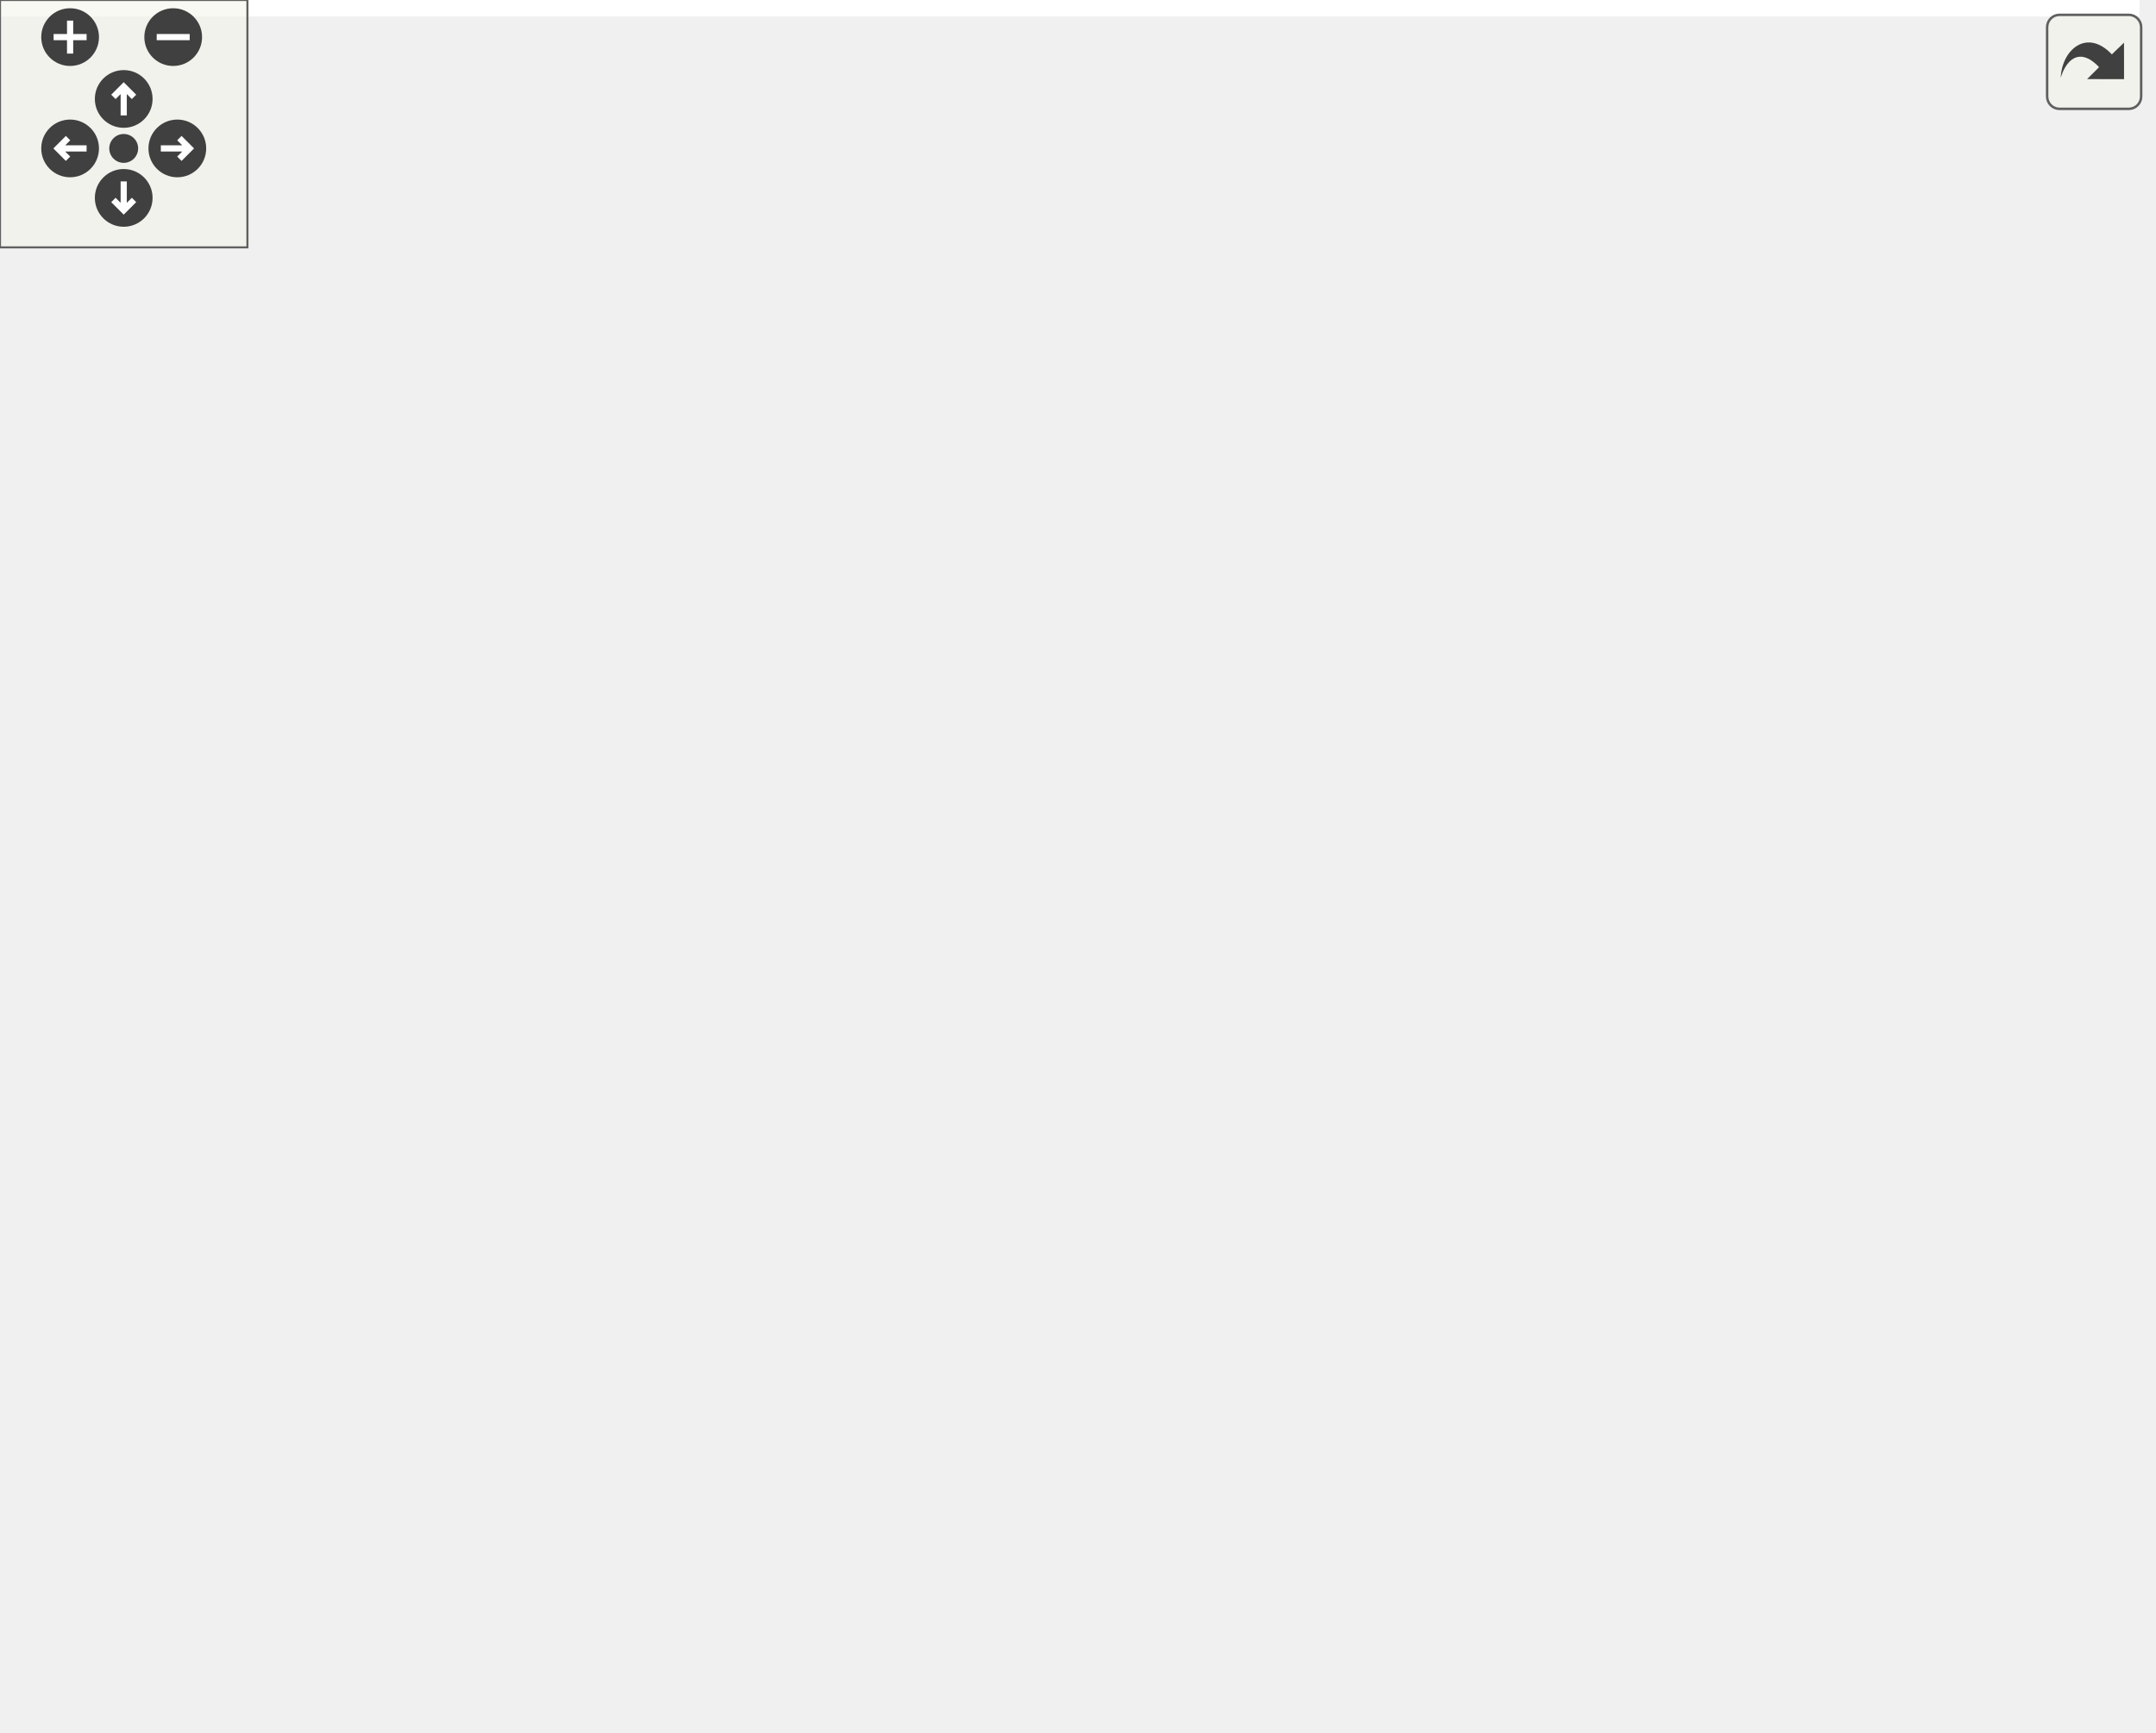
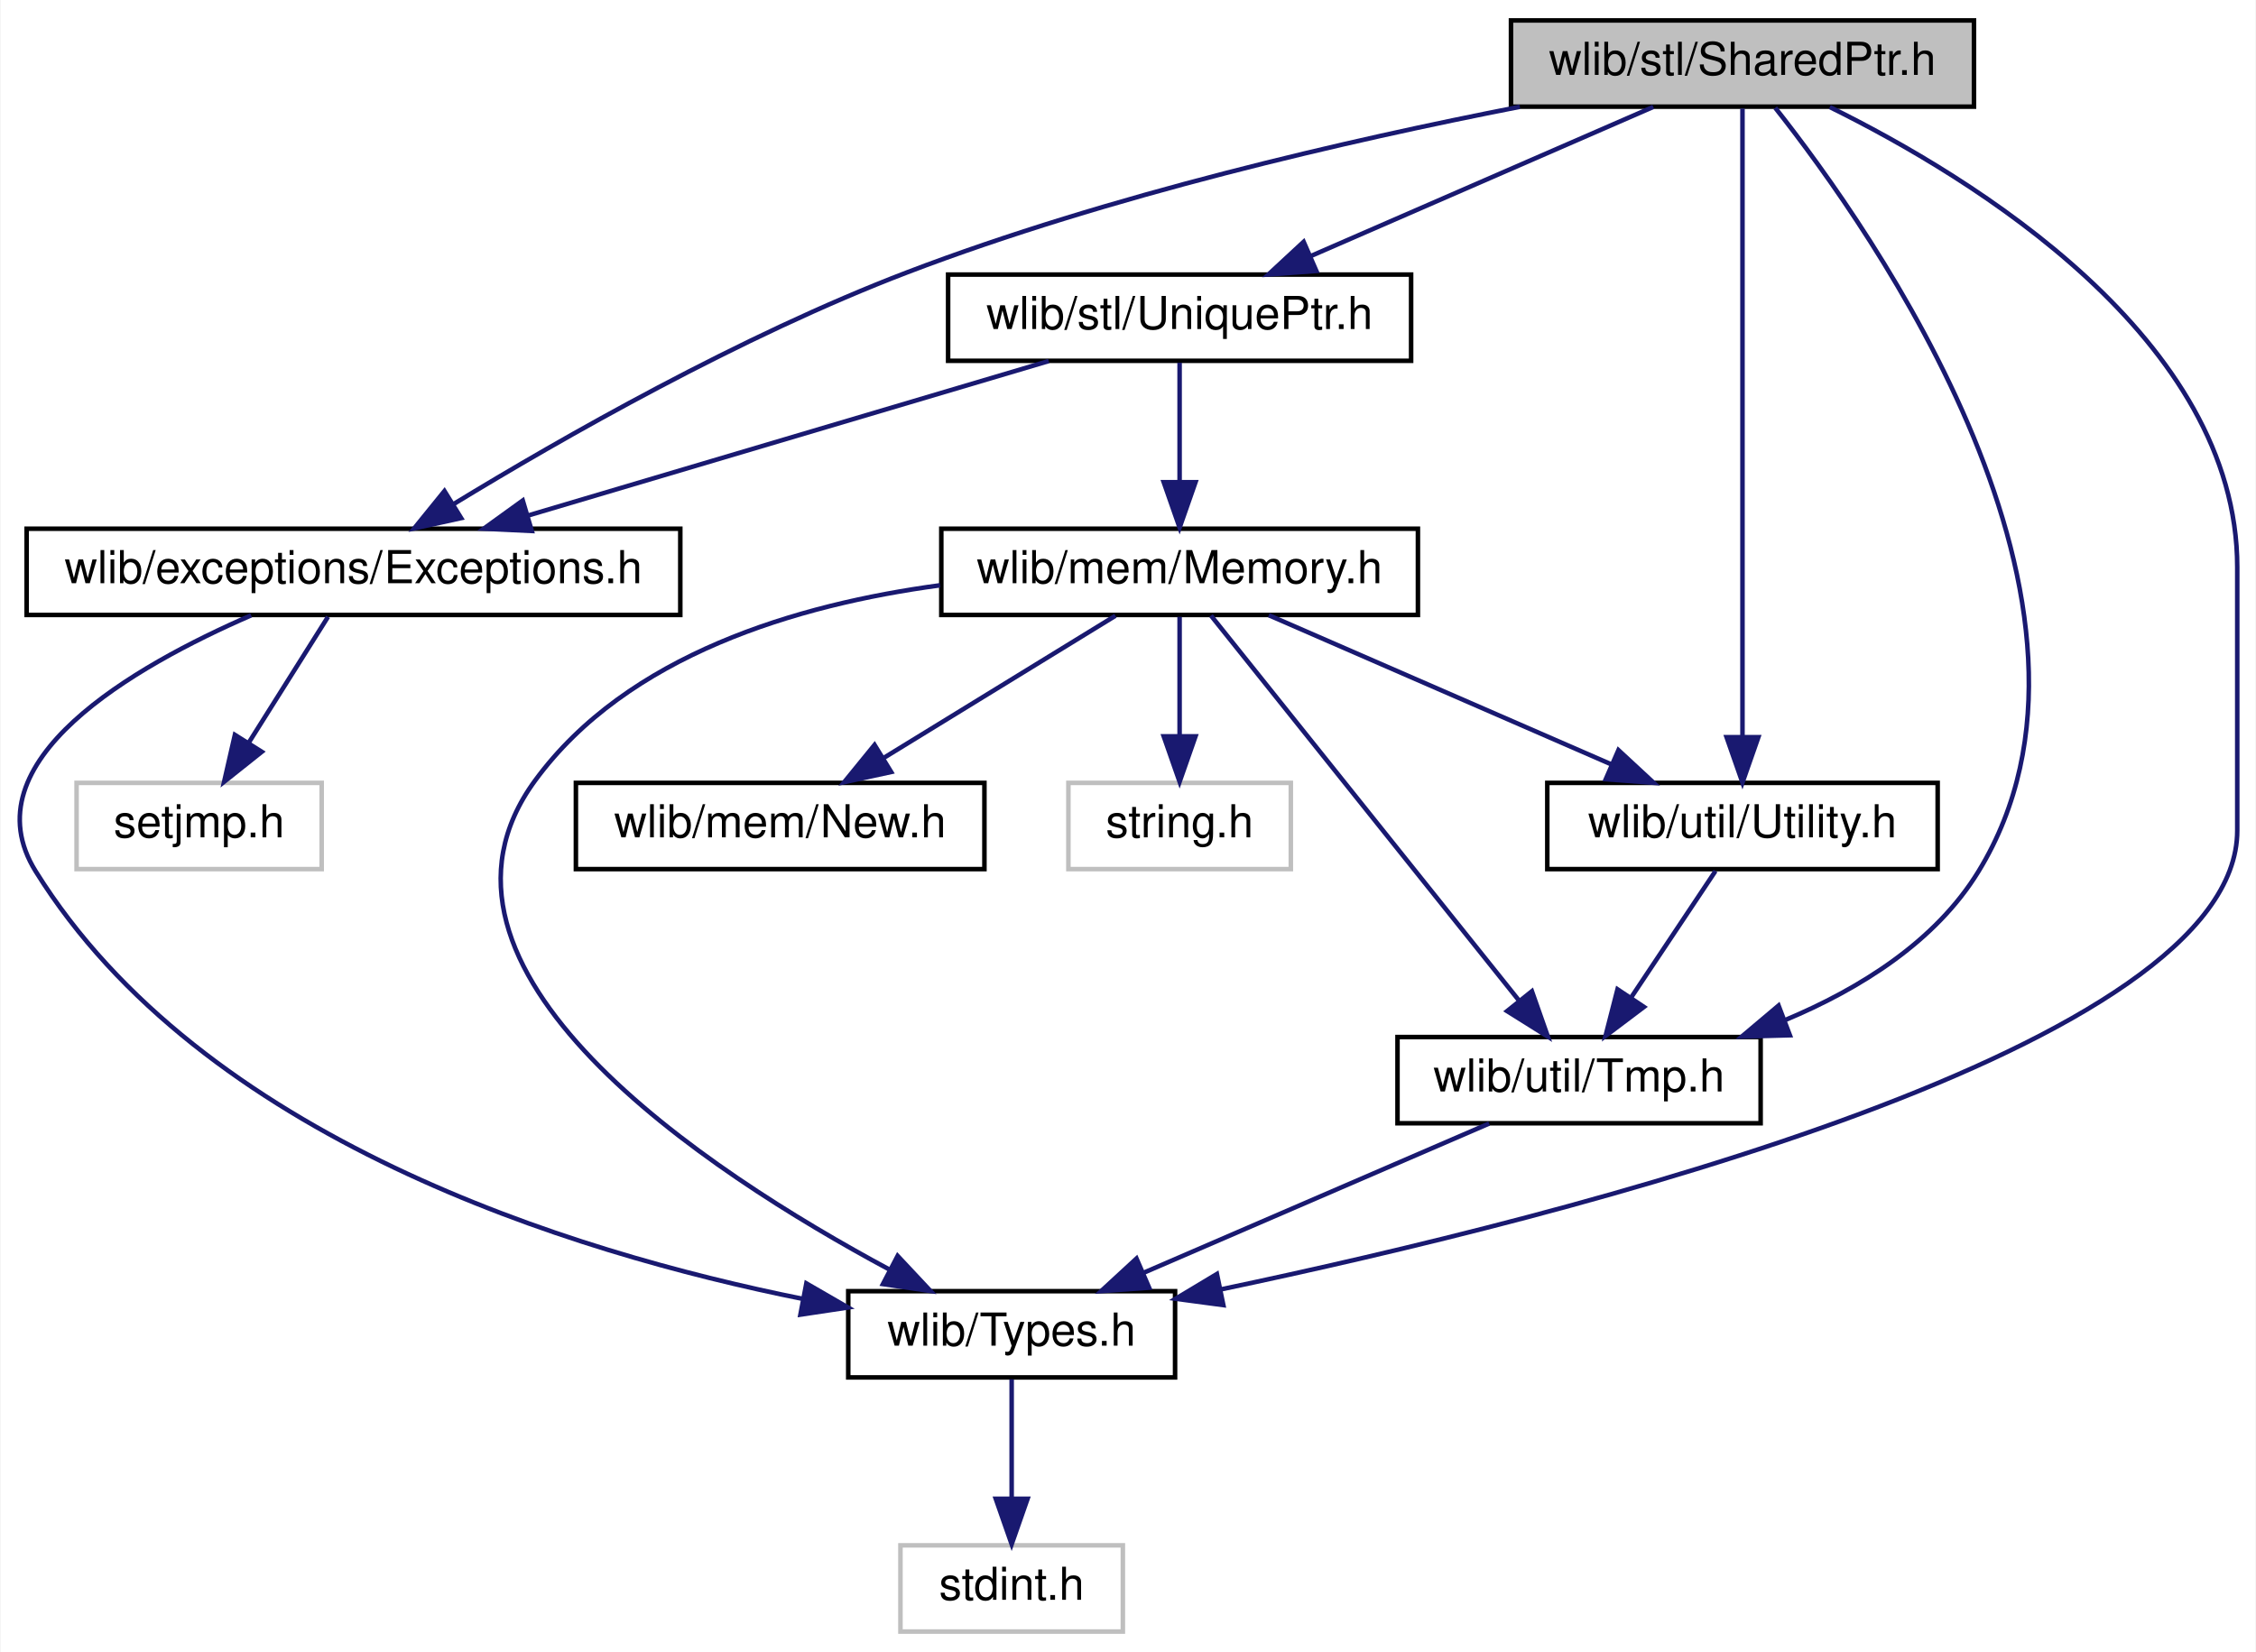
- <svg xmlns="http://www.w3.org/2000/svg" xmlns:xlink="http://www.w3.org/1999/xlink" id="main" version="1.1" xml:space="preserve">
-   <style type="text/css">
- .edge:hover path { stroke: red; }
- .edge:hover polygon { stroke: red; fill: red; }
- </style>
-   <defs>
-     <circle id="rim" cx="0" cy="0" r="7" />
-     <circle id="rim2" cx="0" cy="0" r="3.5" />
-     <g id="zoomPlus">
-       <use xlink:href="#rim" fill="#404040">
-         <set attributeName="fill" to="#808080" begin="zoomplus.mouseover" end="zoomplus.mouseout" />
-       </use>
-       <path d="M-4,0h8M0,-4v8" fill="none" stroke="white" stroke-width="1.5" pointer-events="none" />
+ <svg xmlns="http://www.w3.org/2000/svg" xmlns:xlink="http://www.w3.org/1999/xlink" width="497pt" height="364pt" viewBox="0.00 0.00 496.73 364.00">
+   <g id="graph0" class="graph" transform="scale(1 1) rotate(0) translate(4 360)">
+     <polygon fill="white" stroke="none" points="-4,4 -4,-360 492.735,-360 492.735,4 -4,4" />
+     <g id="node1" class="node">
+       <polygon fill="#bfbfbf" stroke="black" points="328.735,-336.5 328.735,-355.5 430.735,-355.5 430.735,-336.5 328.735,-336.5" />
+       <text text-anchor="middle" x="379.735" y="-343.5" font-family="Helvetica,sans-Serif" font-size="10.00">wlib/stl/SharedPtr.h</text>
    </g>
-     <g id="zoomMin">
-       <use xlink:href="#rim" fill="#404040">
-         <set attributeName="fill" to="#808080" begin="zoomminus.mouseover" end="zoomminus.mouseout" />
-       </use>
-       <path d="M-4,0h8" fill="none" stroke="white" stroke-width="1.5" pointer-events="none" />
-     </g>
-     <g id="dirArrow">
-       <path fill="none" stroke="white" stroke-width="1.5" d="M0,-3.0v7 M-2.5,-0.5L0,-3.0L2.5,-0.5" />
-     </g>
-     <g id="resetDef">
-       <use xlink:href="#rim2" fill="#404040">
-         <set attributeName="fill" to="#808080" begin="reset.mouseover" end="reset.mouseout" />
-       </use>
-     </g>
-   </defs>
-   <svg id="graph" class="graph">
-     <g id="viewport">
-       <polygon fill="white" stroke="none" points="-4,4 -4,-360 518.824,-360 518.824,4 -4,4" />
-       <g id="node1" class="node">
-         <polygon fill="#bfbfbf" stroke="black" points="348.824,-336.5 348.824,-355.5 450.824,-355.5 450.824,-336.5 348.824,-336.5" />
-         <text text-anchor="middle" x="399.824" y="-343.5" font-family="Helvetica,sans-Serif" font-size="10.00">wlib/stl/SharedPtr.h</text>
-       </g>
-       <g id="node2" class="node">
-         <g id="a_node2">
-           <a xlink:href="../../d8/df6/_unique_ptr_8h.html" target="_top" xlink:title="Unique pointer implementation. ">
-             <polygon fill="white" stroke="black" points="218.824,-280.5 218.824,-299.5 320.824,-299.5 320.824,-280.5 218.824,-280.5" />
-             <text text-anchor="middle" x="269.824" y="-287.5" font-family="Helvetica,sans-Serif" font-size="10.00">wlib/stl/UniquePtr.h</text>
-           </a>
-         </g>
-       </g>
-       <g id="edge1" class="edge">
-         <path fill="none" stroke="midnightblue" d="M379.225,-336.444C357.831,-327.557 324.143,-313.563 299.8,-303.451" />
-         <polygon fill="midnightblue" stroke="midnightblue" points="300.904,-300.12 290.327,-299.516 298.219,-306.585 300.904,-300.12" />
-       </g>
-       <g id="node5" class="node">
-         <g id="a_node5">
-           <a xlink:href="../../d0/db6/_types_8h.html" target="_top" xlink:title="type definition of all the string types we will be using ">
-             <polygon fill="white" stroke="black" points="191.824,-56.5 191.824,-75.5 263.824,-75.5 263.824,-56.5 191.824,-56.5" />
-             <text text-anchor="middle" x="227.824" y="-63.5" font-family="Helvetica,sans-Serif" font-size="10.00">wlib/Types.h</text>
-           </a>
-         </g>
-       </g>
-       <g id="edge14" class="edge">
-         <path fill="none" stroke="midnightblue" d="M420.65,-336.473C453.79,-321.358 514.824,-286.527 514.824,-235 514.824,-235 514.824,-235 514.824,-177 514.824,-126.02 354.934,-89.861 273.837,-74.799" />
-         <polygon fill="midnightblue" stroke="midnightblue" points="274.348,-71.335 263.882,-72.983 273.092,-78.221 274.348,-71.335" />
-       </g>
-       <g id="node7" class="node">
-         <g id="a_node7">
-           <a xlink:href="../../db/d2a/_utility_8h.html" target="_top" xlink:title="Various helper functions. ">
-             <polygon fill="white" stroke="black" points="351.324,-168.5 351.324,-187.5 448.324,-187.5 448.324,-168.5 351.324,-168.5" />
-             <text text-anchor="middle" x="399.824" y="-175.5" font-family="Helvetica,sans-Serif" font-size="10.00">wlib/utility/Utility.h</text>
-           </a>
-         </g>
-       </g>
-       <g id="edge16" class="edge">
-         <path fill="none" stroke="midnightblue" d="M399.824,-336.075C399.824,-309.945 399.824,-233.211 399.824,-197.577" />
-         <polygon fill="midnightblue" stroke="midnightblue" points="403.324,-197.568 399.824,-187.568 396.324,-197.568 403.324,-197.568" />
-       </g>
-       <g id="node8" class="node">
-         <g id="a_node8">
-           <a xlink:href="../../d2/d37/_tmp_8h.html" target="_top" xlink:title="Template helper types, structs, and metafunctions. ">
-             <polygon fill="white" stroke="black" points="315.324,-112.5 315.324,-131.5 406.324,-131.5 406.324,-112.5 315.324,-112.5" />
-             <text text-anchor="middle" x="360.824" y="-119.5" font-family="Helvetica,sans-Serif" font-size="10.00">wlib/utility/Tmp.h</text>
-           </a>
-         </g>
-       </g>
-       <g id="edge15" class="edge">
-         <path fill="none" stroke="midnightblue" d="M407.551,-336.23C430.355,-309.24 493.539,-225.759 456.824,-168 446.66,-152.01 429.148,-141.603 411.841,-134.875" />
-         <polygon fill="midnightblue" stroke="midnightblue" points="412.889,-131.533 402.295,-131.503 410.558,-138.134 412.889,-131.533" />
-       </g>
-       <g id="node10" class="node">
-         <g id="a_node10">
-           <a xlink:href="../../d7/d2f/_exceptions_8h.html" target="_top" xlink:title="Implementation of Exceptions using C style. ">
-             <polygon fill="white" stroke="black" points="5.824,-224.5 5.824,-243.5 149.824,-243.5 149.824,-224.5 5.824,-224.5" />
-             <text text-anchor="middle" x="77.824" y="-231.5" font-family="Helvetica,sans-Serif" font-size="10.00">wlib/exceptions/Exceptions.h</text>
-           </a>
-         </g>
-       </g>
-       <g id="edge17" class="edge">
-         <path fill="none" stroke="midnightblue" d="M350.529,-336.488C311.648,-329.023 256.399,-316.741 209.824,-300 170.39,-285.826 127.293,-263.127 101.42,-248.649" />
-         <polygon fill="midnightblue" stroke="midnightblue" points="102.817,-245.418 92.39,-243.537 99.368,-251.51 102.817,-245.418" />
-       </g>
-       <g id="node3" class="node">
-         <g id="a_node3">
-           <a xlink:href="../../d3/de6/_memory_8h.html" target="_top" xlink:title="Memory is a class that provides dynamic fixed size memory. ">
-             <polygon fill="white" stroke="black" points="210.324,-224.5 210.324,-243.5 329.324,-243.5 329.324,-224.5 210.324,-224.5" />
-             <text text-anchor="middle" x="269.824" y="-231.5" font-family="Helvetica,sans-Serif" font-size="10.00">wlib/memory/Memory.h</text>
-           </a>
-         </g>
-       </g>
-       <g id="edge2" class="edge">
-         <path fill="none" stroke="midnightblue" d="M269.824,-280.083C269.824,-273.006 269.824,-262.861 269.824,-253.986" />
-         <polygon fill="midnightblue" stroke="midnightblue" points="273.324,-253.751 269.824,-243.751 266.324,-253.751 273.324,-253.751" />
-       </g>
-       <g id="edge11" class="edge">
-         <path fill="none" stroke="midnightblue" d="M239.401,-280.444C206.539,-271.201 154.039,-256.436 117.85,-246.257" />
-         <polygon fill="midnightblue" stroke="midnightblue" points="118.679,-242.855 108.105,-243.516 116.784,-249.593 118.679,-242.855" />
-       </g>
-       <g id="node4" class="node">
-         <polygon fill="white" stroke="#bfbfbf" points="245.324,-168.5 245.324,-187.5 294.324,-187.5 294.324,-168.5 245.324,-168.5" />
-         <text text-anchor="middle" x="269.824" y="-175.5" font-family="Helvetica,sans-Serif" font-size="10.00">string.h</text>
-       </g>
-       <g id="edge3" class="edge">
-         <path fill="none" stroke="midnightblue" d="M269.824,-224.083C269.824,-217.006 269.824,-206.861 269.824,-197.986" />
-         <polygon fill="midnightblue" stroke="midnightblue" points="273.324,-197.751 269.824,-187.751 266.324,-197.751 273.324,-197.751" />
-       </g>
-       <g id="edge4" class="edge">
-         <path fill="none" stroke="midnightblue" d="M215.838,-224.477C175.868,-216.936 126.279,-204.556 113.824,-188 81.804,-145.437 155.189,-101.361 198.652,-80.071" />
-         <polygon fill="midnightblue" stroke="midnightblue" points="200.421,-83.105 207.941,-75.642 197.408,-76.786 200.421,-83.105" />
-       </g>
-       <g id="edge6" class="edge">
-         <path fill="none" stroke="midnightblue" d="M290.423,-224.444C311.818,-215.557 345.505,-201.563 369.848,-191.451" />
-         <polygon fill="midnightblue" stroke="midnightblue" points="371.429,-194.585 379.322,-187.516 368.744,-188.12 371.429,-194.585" />
-       </g>
-       <g id="edge9" class="edge">
-         <path fill="none" stroke="midnightblue" d="M276.965,-224.368C292.115,-206.055 327.693,-163.049 347.288,-139.362" />
-         <polygon fill="midnightblue" stroke="midnightblue" points="350.039,-141.528 353.717,-131.591 344.646,-137.066 350.039,-141.528" />
-       </g>
-       <g id="node9" class="node">
-         <g id="a_node9">
-           <a xlink:href="../../d9/d8a/_new_8h.html" target="_top" xlink:title="New operators defined for Arduino boards and for other boards use the normal new. ...">
-             <polygon fill="white" stroke="black" points="122.824,-168.5 122.824,-187.5 226.824,-187.5 226.824,-168.5 122.824,-168.5" />
-             <text text-anchor="middle" x="174.824" y="-175.5" font-family="Helvetica,sans-Serif" font-size="10.00">wlib/memory/New.h</text>
-           </a>
-         </g>
-       </g>
-       <g id="edge10" class="edge">
-         <path fill="none" stroke="midnightblue" d="M254.561,-224.324C239.603,-215.822 216.569,-202.729 199.097,-192.797" />
-         <polygon fill="midnightblue" stroke="midnightblue" points="200.473,-189.553 190.05,-187.655 197.014,-195.639 200.473,-189.553" />
-       </g>
-       <g id="node6" class="node">
-         <polygon fill="white" stroke="#bfbfbf" points="203.324,-0.5 203.324,-19.5 252.324,-19.5 252.324,-0.5 203.324,-0.5" />
-         <text text-anchor="middle" x="227.824" y="-7.5" font-family="Helvetica,sans-Serif" font-size="10.00">stdint.h</text>
-       </g>
-       <g id="edge5" class="edge">
-         <path fill="none" stroke="midnightblue" d="M227.824,-56.083C227.824,-49.006 227.824,-38.861 227.824,-29.986" />
-         <polygon fill="midnightblue" stroke="midnightblue" points="231.324,-29.751 227.824,-19.751 224.324,-29.751 231.324,-29.751" />
-       </g>
-       <g id="edge7" class="edge">
-         <path fill="none" stroke="midnightblue" d="M393.384,-168.083C387.875,-160.455 379.793,-149.264 373.059,-139.941" />
-         <polygon fill="midnightblue" stroke="midnightblue" points="375.837,-137.809 367.144,-131.751 370.162,-141.907 375.837,-137.809" />
-       </g>
-       <g id="edge8" class="edge">
-         <path fill="none" stroke="midnightblue" d="M339.75,-112.444C317.764,-103.517 283.09,-89.439 258.16,-79.317" />
-         <polygon fill="midnightblue" stroke="midnightblue" points="259.382,-76.035 248.8,-75.516 256.749,-82.521 259.382,-76.035" />
-       </g>
-       <g id="edge13" class="edge">
-         <path fill="none" stroke="midnightblue" d="M53.626,-224.452C26.519,-213.448 -11.721,-192.766 3.824,-168 42.281,-106.731 128.073,-82.315 181.618,-72.813" />
-         <polygon fill="midnightblue" stroke="midnightblue" points="182.261,-76.254 191.548,-71.155 181.108,-69.349 182.261,-76.254" />
-       </g>
-       <g id="node11" class="node">
-         <polygon fill="white" stroke="#bfbfbf" points="12.824,-168.5 12.824,-187.5 66.824,-187.5 66.824,-168.5 12.824,-168.5" />
-         <text text-anchor="middle" x="39.824" y="-175.5" font-family="Helvetica,sans-Serif" font-size="10.00">setjmp.h</text>
-       </g>
-       <g id="edge12" class="edge">
-         <path fill="none" stroke="midnightblue" d="M71.549,-224.083C66.182,-216.455 58.306,-205.264 51.745,-195.941" />
-         <polygon fill="midnightblue" stroke="midnightblue" points="54.6,-193.915 45.982,-187.751 48.875,-197.943 54.6,-193.915" />
+     <g id="node2" class="node">
+       <g id="a_node2">
+         <a xlink:href="../../d8/df6/_unique_ptr_8h.html" target="_top" xlink:title="Unique pointer implementation. ">
+           <polygon fill="white" stroke="black" points="204.735,-280.5 204.735,-299.5 306.735,-299.5 306.735,-280.5 204.735,-280.5" />
+           <text text-anchor="middle" x="255.735" y="-287.5" font-family="Helvetica,sans-Serif" font-size="10.00">wlib/stl/UniquePtr.h</text>
+         </a>
      </g>
    </g>
-   </svg>
-   <g id="navigator" transform="translate(0 0)" fill="#404254">
-     <rect fill="#f2f5e9" fill-opacity="0.5" stroke="#606060" stroke-width=".5" x="0" y="0" width="60" height="60" />
-     <use id="zoomplus" xlink:href="#zoomPlus" x="17" y="9" />
-     <use id="zoomminus" xlink:href="#zoomMin" x="42" y="9" />
-     <use id="reset" xlink:href="#resetDef" x="30" y="36" />
-     <g id="arrowUp" xlink:href="#dirArrow" transform="translate(30 24)">
-       <use xlink:href="#rim" fill="#404040">
-         <set attributeName="fill" to="#808080" begin="arrowUp.mouseover" end="arrowUp.mouseout" />
-       </use>
-       <path fill="none" stroke="white" stroke-width="1.5" d="M0,-3.0v7 M-2.5,-0.5L0,-3.0L2.5,-0.5" />
+     <g id="edge1" class="edge">
+       <path fill="none" stroke="midnightblue" d="M360.086,-336.444C339.77,-327.596 307.832,-313.687 284.637,-303.586" />
+       <polygon fill="midnightblue" stroke="midnightblue" points="285.857,-300.3 275.291,-299.516 283.062,-306.718 285.857,-300.3" />
    </g>
-     <g id="arrowRight" xlink:href="#dirArrow" transform="rotate(90) translate(36 -43)">
-       <use xlink:href="#rim" fill="#404040">
-         <set attributeName="fill" to="#808080" begin="arrowRight.mouseover" end="arrowRight.mouseout" />
-       </use>
-       <path fill="none" stroke="white" stroke-width="1.5" d="M0,-3.0v7 M-2.5,-0.5L0,-3.0L2.5,-0.5" />
+     <g id="node5" class="node">
+       <g id="a_node5">
+         <a xlink:href="../../d0/db6/_types_8h.html" target="_top" xlink:title="type definition of all the string types we will be using ">
+           <polygon fill="white" stroke="black" points="182.735,-56.5 182.735,-75.5 254.735,-75.5 254.735,-56.5 182.735,-56.5" />
+           <text text-anchor="middle" x="218.735" y="-63.5" font-family="Helvetica,sans-Serif" font-size="10.00">wlib/Types.h</text>
+         </a>
+       </g>
    </g>
-     <g id="arrowDown" xlink:href="#dirArrow" transform="rotate(180) translate(-30 -48)">
-       <use xlink:href="#rim" fill="#404040">
-         <set attributeName="fill" to="#808080" begin="arrowDown.mouseover" end="arrowDown.mouseout" />
-       </use>
-       <path fill="none" stroke="white" stroke-width="1.5" d="M0,-3.0v7 M-2.5,-0.5L0,-3.0L2.5,-0.5" />
+     <g id="edge14" class="edge">
+       <path fill="none" stroke="midnightblue" d="M398.971,-336.415C430.262,-320.986 488.735,-285.41 488.735,-235 488.735,-235 488.735,-235 488.735,-177 488.735,-129.225 341.92,-92.095 264.812,-75.889" />
+       <polygon fill="midnightblue" stroke="midnightblue" points="265.369,-72.43 254.868,-73.834 263.952,-79.285 265.369,-72.43" />
    </g>
-     <g id="arrowLeft" xlink:href="#dirArrow" transform="rotate(270) translate(-36 17)">
-       <use xlink:href="#rim" fill="#404040">
-         <set attributeName="fill" to="#808080" begin="arrowLeft.mouseover" end="arrowLeft.mouseout" />
-       </use>
-       <path fill="none" stroke="white" stroke-width="1.5" d="M0,-3.0v7 M-2.5,-0.5L0,-3.0L2.5,-0.5" />
+     <g id="node7" class="node">
+       <g id="a_node7">
+         <a xlink:href="../../db/d2a/_utility_8h.html" target="_top" xlink:title="Various helper functions. ">
+           <polygon fill="white" stroke="black" points="336.735,-168.5 336.735,-187.5 422.735,-187.5 422.735,-168.5 336.735,-168.5" />
+           <text text-anchor="middle" x="379.735" y="-175.5" font-family="Helvetica,sans-Serif" font-size="10.00">wlib/util/Utility.h</text>
+         </a>
+       </g>
+     </g>
+     <g id="edge16" class="edge">
+       <path fill="none" stroke="midnightblue" d="M379.735,-336.075C379.735,-309.945 379.735,-233.211 379.735,-197.577" />
+       <polygon fill="midnightblue" stroke="midnightblue" points="383.235,-197.568 379.735,-187.568 376.235,-197.568 383.235,-197.568" />
+     </g>
+     <g id="node8" class="node">
+       <g id="a_node8">
+         <a xlink:href="../../d2/d37/_tmp_8h.html" target="_top" xlink:title="Template helper types, structs, and metafunctions. ">
+           <polygon fill="white" stroke="black" points="303.735,-112.5 303.735,-131.5 383.735,-131.5 383.735,-112.5 303.735,-112.5" />
+           <text text-anchor="middle" x="343.735" y="-119.5" font-family="Helvetica,sans-Serif" font-size="10.00">wlib/util/Tmp.h</text>
+         </a>
+       </g>
+     </g>
+     <g id="edge15" class="edge">
+       <path fill="none" stroke="midnightblue" d="M386.955,-336.244C408.254,-309.295 467.169,-225.919 431.735,-168 422.227,-152.46 405.471,-142.07 389.114,-135.231" />
+       <polygon fill="midnightblue" stroke="midnightblue" points="390.178,-131.891 379.587,-131.603 387.686,-138.433 390.178,-131.891" />
+     </g>
+     <g id="node10" class="node">
+       <g id="a_node10">
+         <a xlink:href="../../d7/d2f/_exceptions_8h.html" target="_top" xlink:title="Implementation of Exceptions using C style. ">
+           <polygon fill="white" stroke="black" points="1.735,-224.5 1.735,-243.5 145.735,-243.5 145.735,-224.5 1.735,-224.5" />
+           <text text-anchor="middle" x="73.734" y="-231.5" font-family="Helvetica,sans-Serif" font-size="10.00">wlib/exceptions/Exceptions.h</text>
+         </a>
+       </g>
+     </g>
+     <g id="edge17" class="edge">
+       <path fill="none" stroke="midnightblue" d="M330.69,-336.472C293.03,-329.101 240.129,-316.949 195.735,-300 159.117,-286.02 119.566,-263.423 95.729,-248.893" />
+       <polygon fill="midnightblue" stroke="midnightblue" points="97.458,-245.847 87.11,-243.572 93.781,-251.803 97.458,-245.847" />
+     </g>
+     <g id="node3" class="node">
+       <g id="a_node3">
+         <a xlink:href="../../d3/de6/_memory_8h.html" target="_top" xlink:title="Memory is a class that provides dynamic fixed size memory. ">
+           <polygon fill="white" stroke="black" points="203.235,-224.5 203.235,-243.5 308.235,-243.5 308.235,-224.5 203.235,-224.5" />
+           <text text-anchor="middle" x="255.735" y="-231.5" font-family="Helvetica,sans-Serif" font-size="10.00">wlib/mem/Memory.h</text>
+         </a>
+       </g>
+     </g>
+     <g id="edge2" class="edge">
+       <path fill="none" stroke="midnightblue" d="M255.735,-280.083C255.735,-273.006 255.735,-262.861 255.735,-253.986" />
+       <polygon fill="midnightblue" stroke="midnightblue" points="259.235,-253.751 255.735,-243.751 252.235,-253.751 259.235,-253.751" />
+     </g>
+     <g id="edge11" class="edge">
+       <path fill="none" stroke="midnightblue" d="M226.896,-280.444C195.879,-271.241 146.405,-256.562 112.116,-246.388" />
+       <polygon fill="midnightblue" stroke="midnightblue" points="113.021,-243.006 102.438,-243.516 111.029,-249.716 113.021,-243.006" />
+     </g>
+     <g id="node4" class="node">
+       <polygon fill="white" stroke="#bfbfbf" points="231.235,-168.5 231.235,-187.5 280.235,-187.5 280.235,-168.5 231.235,-168.5" />
+       <text text-anchor="middle" x="255.735" y="-175.5" font-family="Helvetica,sans-Serif" font-size="10.00">string.h</text>
+     </g>
+     <g id="edge3" class="edge">
+       <path fill="none" stroke="midnightblue" d="M255.735,-224.083C255.735,-217.006 255.735,-206.861 255.735,-197.986" />
+       <polygon fill="midnightblue" stroke="midnightblue" points="259.235,-197.751 255.735,-187.751 252.235,-197.751 259.235,-197.751" />
+     </g>
+     <g id="edge4" class="edge">
+       <path fill="none" stroke="midnightblue" d="M202.964,-231.038C171.586,-226.815 134.053,-215.753 113.735,-188 83.389,-146.551 151.482,-101.929 191.77,-80.286" />
+       <polygon fill="midnightblue" stroke="midnightblue" points="193.616,-83.271 200.859,-75.538 190.375,-77.067 193.616,-83.271" />
+     </g>
+     <g id="edge6" class="edge">
+       <path fill="none" stroke="midnightblue" d="M275.383,-224.444C295.699,-215.596 327.637,-201.687 350.832,-191.586" />
+       <polygon fill="midnightblue" stroke="midnightblue" points="352.407,-194.718 360.178,-187.516 349.612,-188.3 352.407,-194.718" />
+     </g>
+     <g id="edge9" class="edge">
+       <path fill="none" stroke="midnightblue" d="M262.64,-224.368C277.227,-206.135 311.394,-163.426 330.394,-139.675" />
+       <polygon fill="midnightblue" stroke="midnightblue" points="333.347,-141.587 336.861,-131.591 327.881,-137.214 333.347,-141.587" />
+     </g>
+     <g id="node9" class="node">
+       <g id="a_node9">
+         <a xlink:href="../../d9/d8a/_new_8h.html" target="_top" xlink:title="New operators defined for Arduino boards and for other boards use the normal new. ...">
+           <polygon fill="white" stroke="black" points="122.735,-168.5 122.735,-187.5 212.735,-187.5 212.735,-168.5 122.735,-168.5" />
+           <text text-anchor="middle" x="167.735" y="-175.5" font-family="Helvetica,sans-Serif" font-size="10.00">wlib/mem/New.h</text>
+         </a>
+       </g>
+     </g>
+     <g id="edge10" class="edge">
+       <path fill="none" stroke="midnightblue" d="M241.596,-224.324C227.868,-215.9 206.798,-202.971 190.67,-193.074" />
+       <polygon fill="midnightblue" stroke="midnightblue" points="192.192,-189.902 181.838,-187.655 188.531,-195.868 192.192,-189.902" />
+     </g>
+     <g id="node6" class="node">
+       <polygon fill="white" stroke="#bfbfbf" points="194.235,-0.5 194.235,-19.5 243.235,-19.5 243.235,-0.5 194.235,-0.5" />
+       <text text-anchor="middle" x="218.735" y="-7.5" font-family="Helvetica,sans-Serif" font-size="10.00">stdint.h</text>
+     </g>
+     <g id="edge5" class="edge">
+       <path fill="none" stroke="midnightblue" d="M218.735,-56.083C218.735,-49.006 218.735,-38.861 218.735,-29.986" />
+       <polygon fill="midnightblue" stroke="midnightblue" points="222.235,-29.751 218.735,-19.751 215.235,-29.751 222.235,-29.751" />
+     </g>
+     <g id="edge7" class="edge">
+       <path fill="none" stroke="midnightblue" d="M373.79,-168.083C368.757,-160.534 361.398,-149.495 355.221,-140.23" />
+       <polygon fill="midnightblue" stroke="midnightblue" points="358.028,-138.13 349.569,-131.751 352.203,-142.013 358.028,-138.13" />
+     </g>
+     <g id="edge8" class="edge">
+       <path fill="none" stroke="midnightblue" d="M323.928,-112.444C303.448,-103.596 271.252,-89.688 247.87,-79.587" />
+       <polygon fill="midnightblue" stroke="midnightblue" points="249.017,-76.269 238.448,-75.516 246.24,-82.695 249.017,-76.269" />
+     </g>
+     <g id="edge13" class="edge">
+       <path fill="none" stroke="midnightblue" d="M51.199,-224.418C25.436,-213.231 -11.347,-192.212 3.735,-168 40.325,-109.259 121.33,-84.129 172.798,-73.787" />
+       <polygon fill="midnightblue" stroke="midnightblue" points="173.505,-77.215 182.676,-71.91 172.198,-70.338 173.505,-77.215" />
+     </g>
+     <g id="node11" class="node">
+       <polygon fill="white" stroke="#bfbfbf" points="12.735,-168.5 12.735,-187.5 66.734,-187.5 66.734,-168.5 12.735,-168.5" />
+       <text text-anchor="middle" x="39.734" y="-175.5" font-family="Helvetica,sans-Serif" font-size="10.00">setjmp.h</text>
+     </g>
+     <g id="edge12" class="edge">
+       <path fill="none" stroke="midnightblue" d="M68.12,-224.083C63.367,-216.534 56.416,-205.495 50.583,-196.23" />
+       <polygon fill="midnightblue" stroke="midnightblue" points="53.535,-194.349 45.245,-187.751 47.611,-198.078 53.535,-194.349" />
    </g>
  </g>
-   <svg viewBox="0 0 15 15" width="100%" height="30px" preserveAspectRatio="xMaxYMin meet">
-     <g id="arrow_out" transform="scale(0.3 0.3)">
-       <a xlink:href="_shared_ptr_8h__incl_org.svg" target="_base">
-         <rect id="button" ry="5" rx="5" y="6" x="6" height="38" width="38" fill="#f2f5e9" fill-opacity="0.5" stroke="#606060" stroke-width="1.0" />
-         <path id="arrow" d="M 11.5,31.437 C 11.94,20.098 22.043,11.323 32.159,21.979 L 37.069,17.246 C 37.069,17.246 37.088,32 37.088,32 L 22.16,31.978 C 22.16,31.978 26.998,27.14 26.998,27.14 C 18.529,18.264 13.292,25.23 11.5,31.437 z" style="fill:#404040;" />
-       </a>
-     </g>
-   </svg>
</svg>
